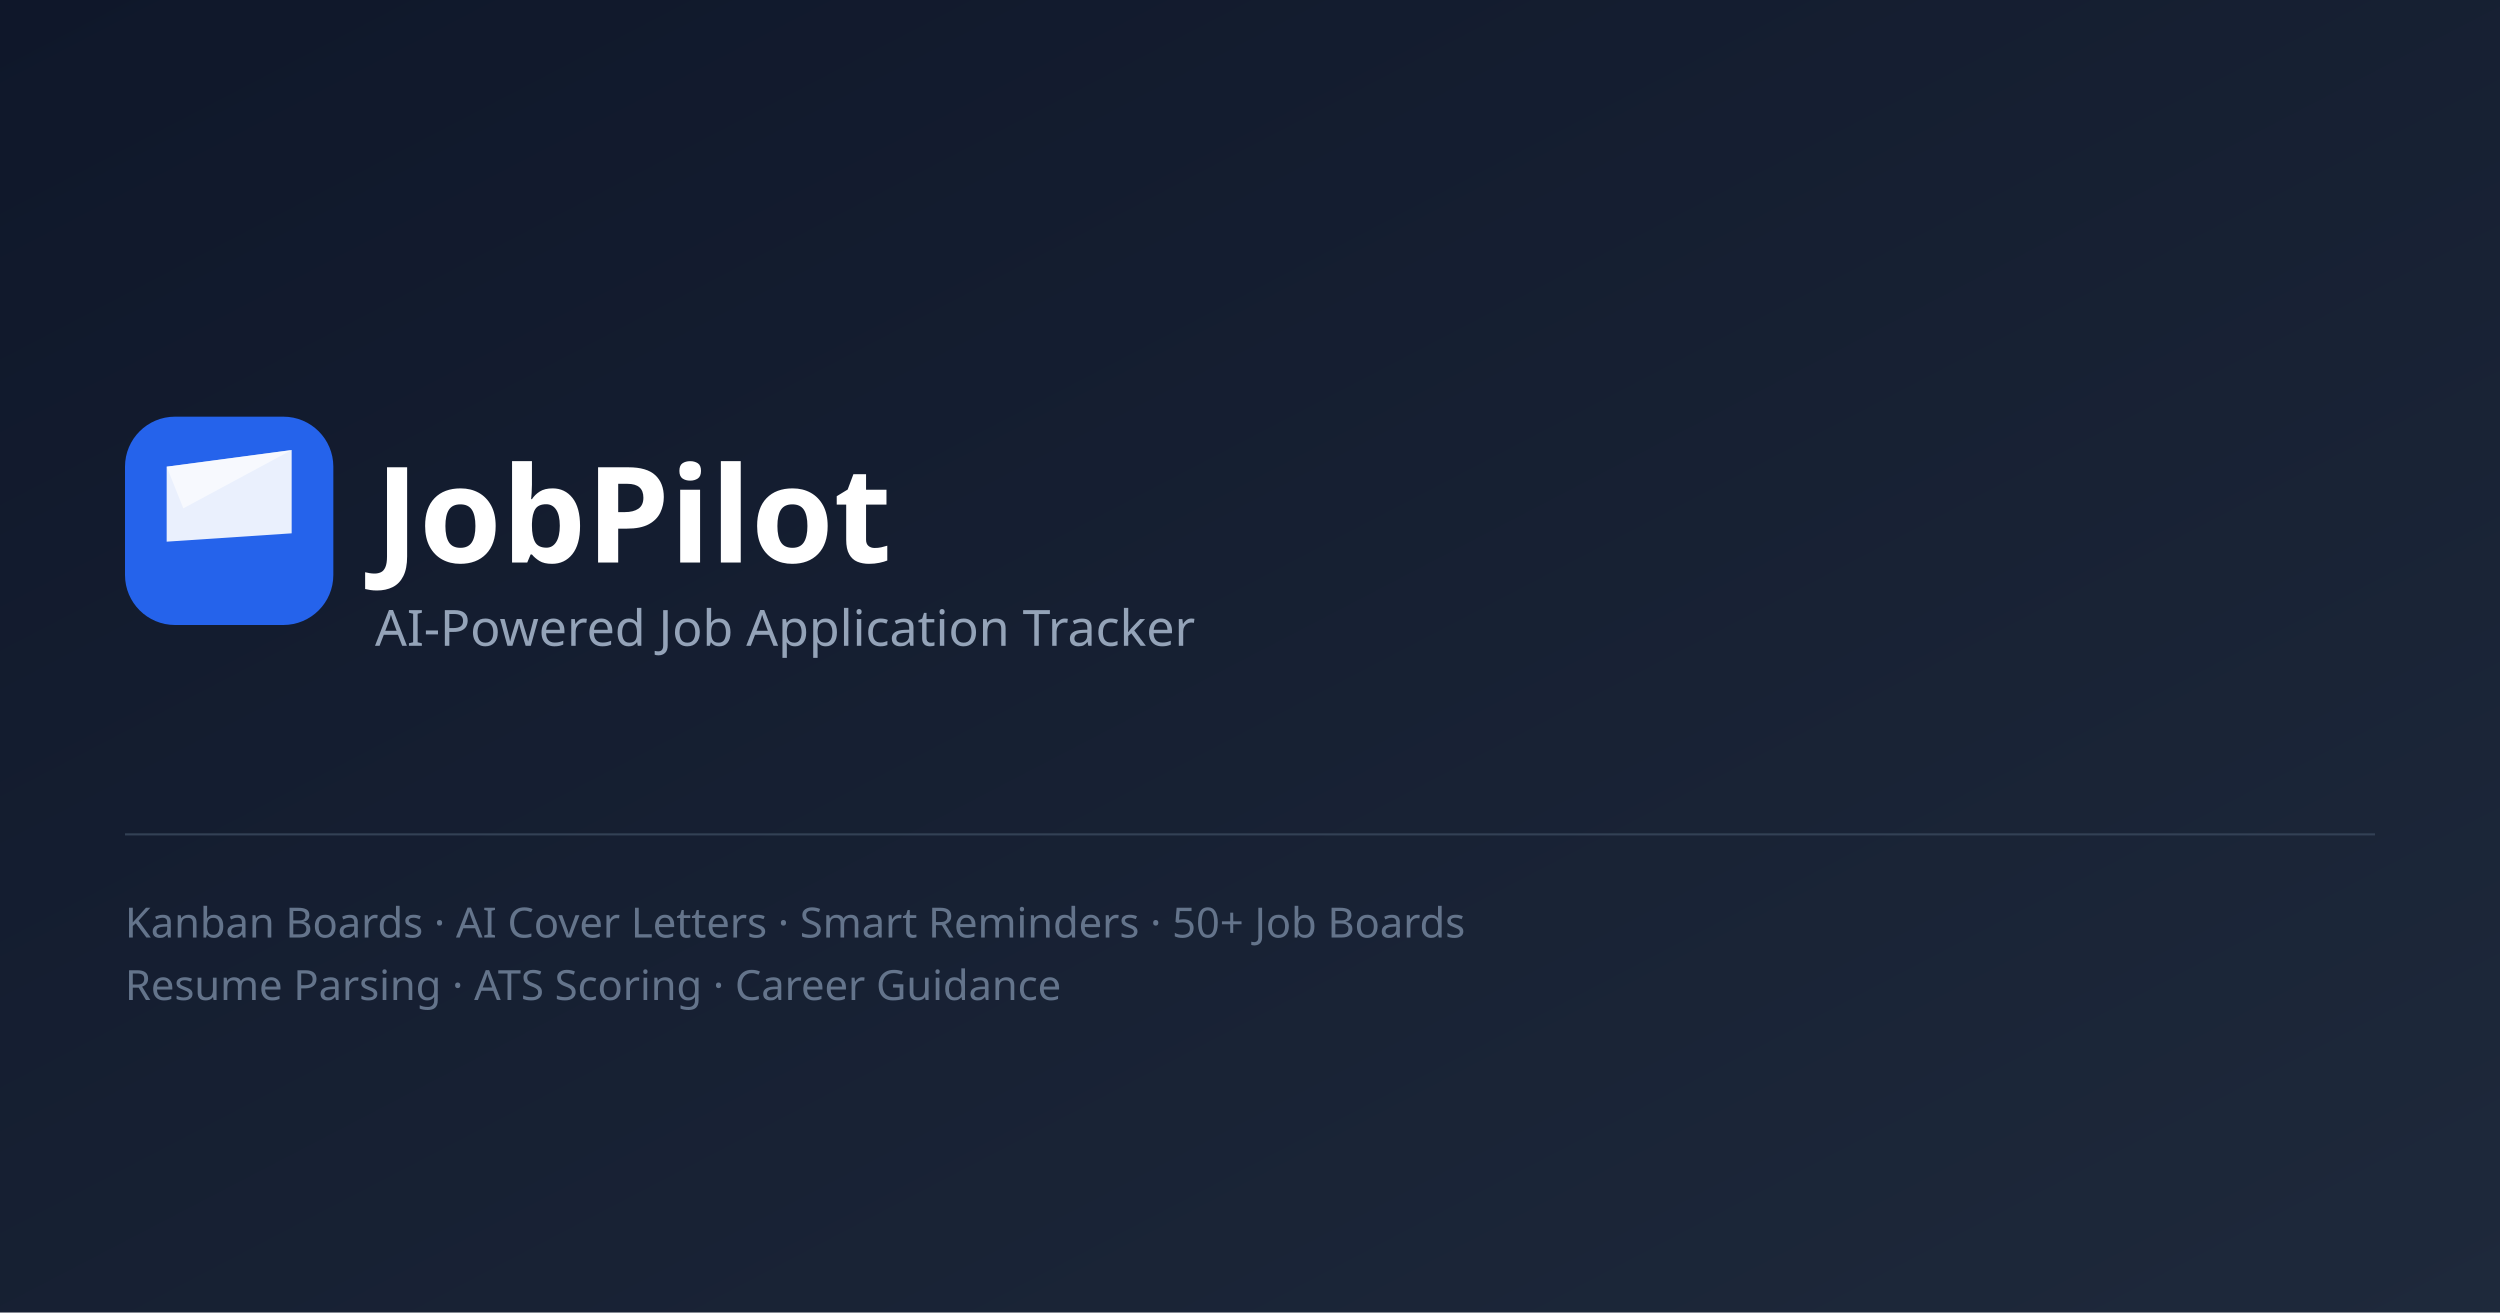
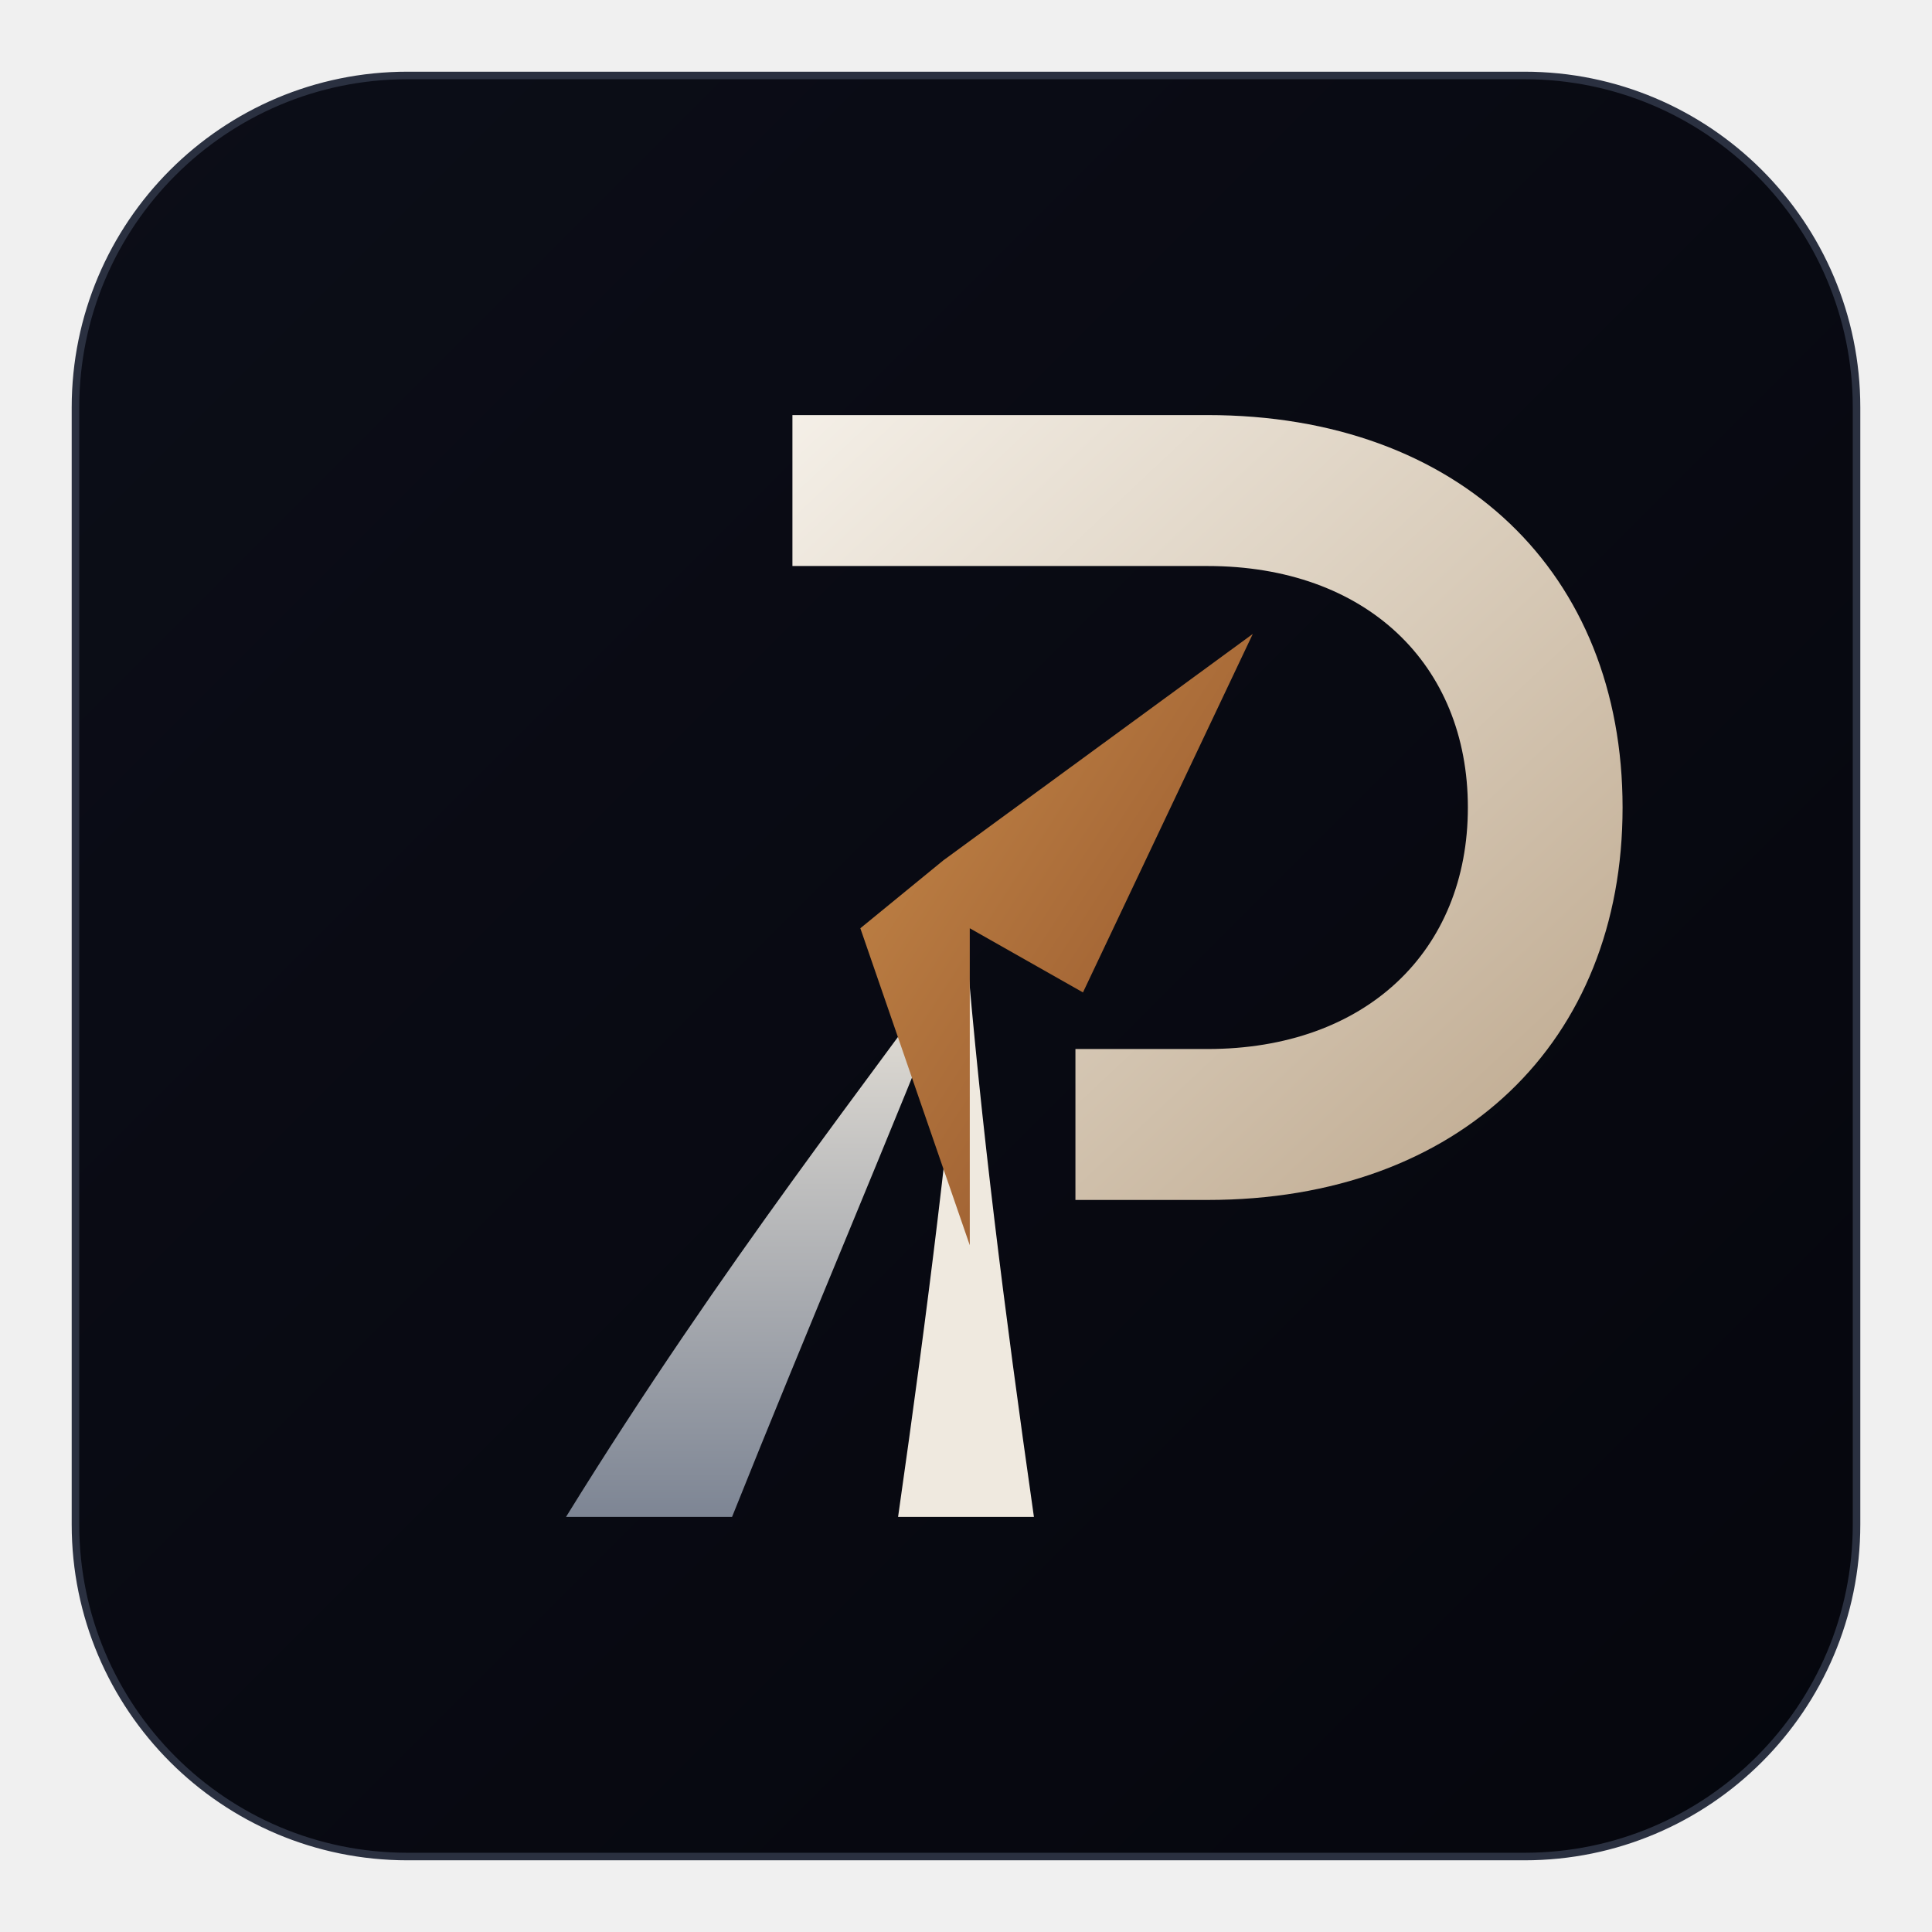
- <svg xmlns="http://www.w3.org/2000/svg" viewBox="0 0 1200 630" fill="none">
+ <svg xmlns="http://www.w3.org/2000/svg" viewBox="0 0 512 512">
  <defs>
-     <linearGradient id="ogbg" x1="0" y1="0" x2="1" y2="1">
-       <stop offset="0%" stop-color="#0f172a" />
-       <stop offset="100%" stop-color="#1e293b" />
+     <linearGradient id="bg" x1="0" y1="0" x2="1" y2="1">
+       <stop offset="0%" stop-color="#0C0E18" />
+       <stop offset="100%" stop-color="#05060D" />
+     </linearGradient>
+     <linearGradient id="metal" x1="0" y1="0" x2="1" y2="1">
+       <stop offset="0%" stop-color="#F4EFE7" />
+       <stop offset="50%" stop-color="#D9CCBA" />
+       <stop offset="100%" stop-color="#BCA68B" />
+     </linearGradient>
+     <linearGradient id="accent" x1="0" y1="0" x2="1" y2="1">
+       <stop offset="0%" stop-color="#C78A4A" />
+       <stop offset="100%" stop-color="#8E4F28" />
+     </linearGradient>
+     <linearGradient id="runway" x1="0" y1="0" x2="0" y2="1">
+       <stop offset="0%" stop-color="#EEE8DD" />
+       <stop offset="100%" stop-color="#7D8594" />
    </linearGradient>
  </defs>
-   <rect width="1200" height="630" fill="url(#ogbg)" />
-   <rect x="60" y="200" width="100" height="100" rx="24" fill="#2563eb" />
-   <path d="M80 260v-36l60-8v40l-60 4z" fill="#fff" opacity="0.9" />
-   <path d="M140 216l-60 8 8 20 52-28z" fill="#fff" opacity="0.6" />
-   <text x="180" y="270" font-family="system-ui, sans-serif" font-size="64" font-weight="700" fill="#ffffff">JobPilot</text>
-   <text x="180" y="310" font-family="system-ui, sans-serif" font-size="24" fill="#94a3b8">AI-Powered Job Application Tracker</text>
-   <rect x="60" y="400" width="1080" height="1" fill="#334155" />
-   <text x="60" y="450" font-family="system-ui, sans-serif" font-size="20" fill="#64748b">Kanban Boards · AI Cover Letters · Smart Reminders · 50+ Job Boards</text>
-   <text x="60" y="480" font-family="system-ui, sans-serif" font-size="20" fill="#64748b">Resume Parsing · ATS Scoring · Career Guidance</text>
+   <rect x="20" y="20" width="472" height="472" rx="88" fill="url(#bg)" />
+   <rect x="20" y="20" width="472" height="472" rx="88" fill="none" stroke="#2A3040" stroke-width="2" />
+   <path fill="url(#metal)" d="M210 110H320C387 110 430 152 430 214C430 276 387 318 320 318H285V278H320C362 278 389 252 389 214C389 176 362 150 320 150H210Z" />
+   <path fill="url(#runway)" d="M150 402C192 334 232 284 256 250C235 303 214 352 194 402Z" />
+   <path fill="#EFE9DF" d="M238 402C246 346 252 298 256 250C260 298 266 346 274 402Z" />
+   <path fill="url(#accent)" d="M250 228L332 168L287 263L257 246L257 330L228 246Z" />
</svg>
